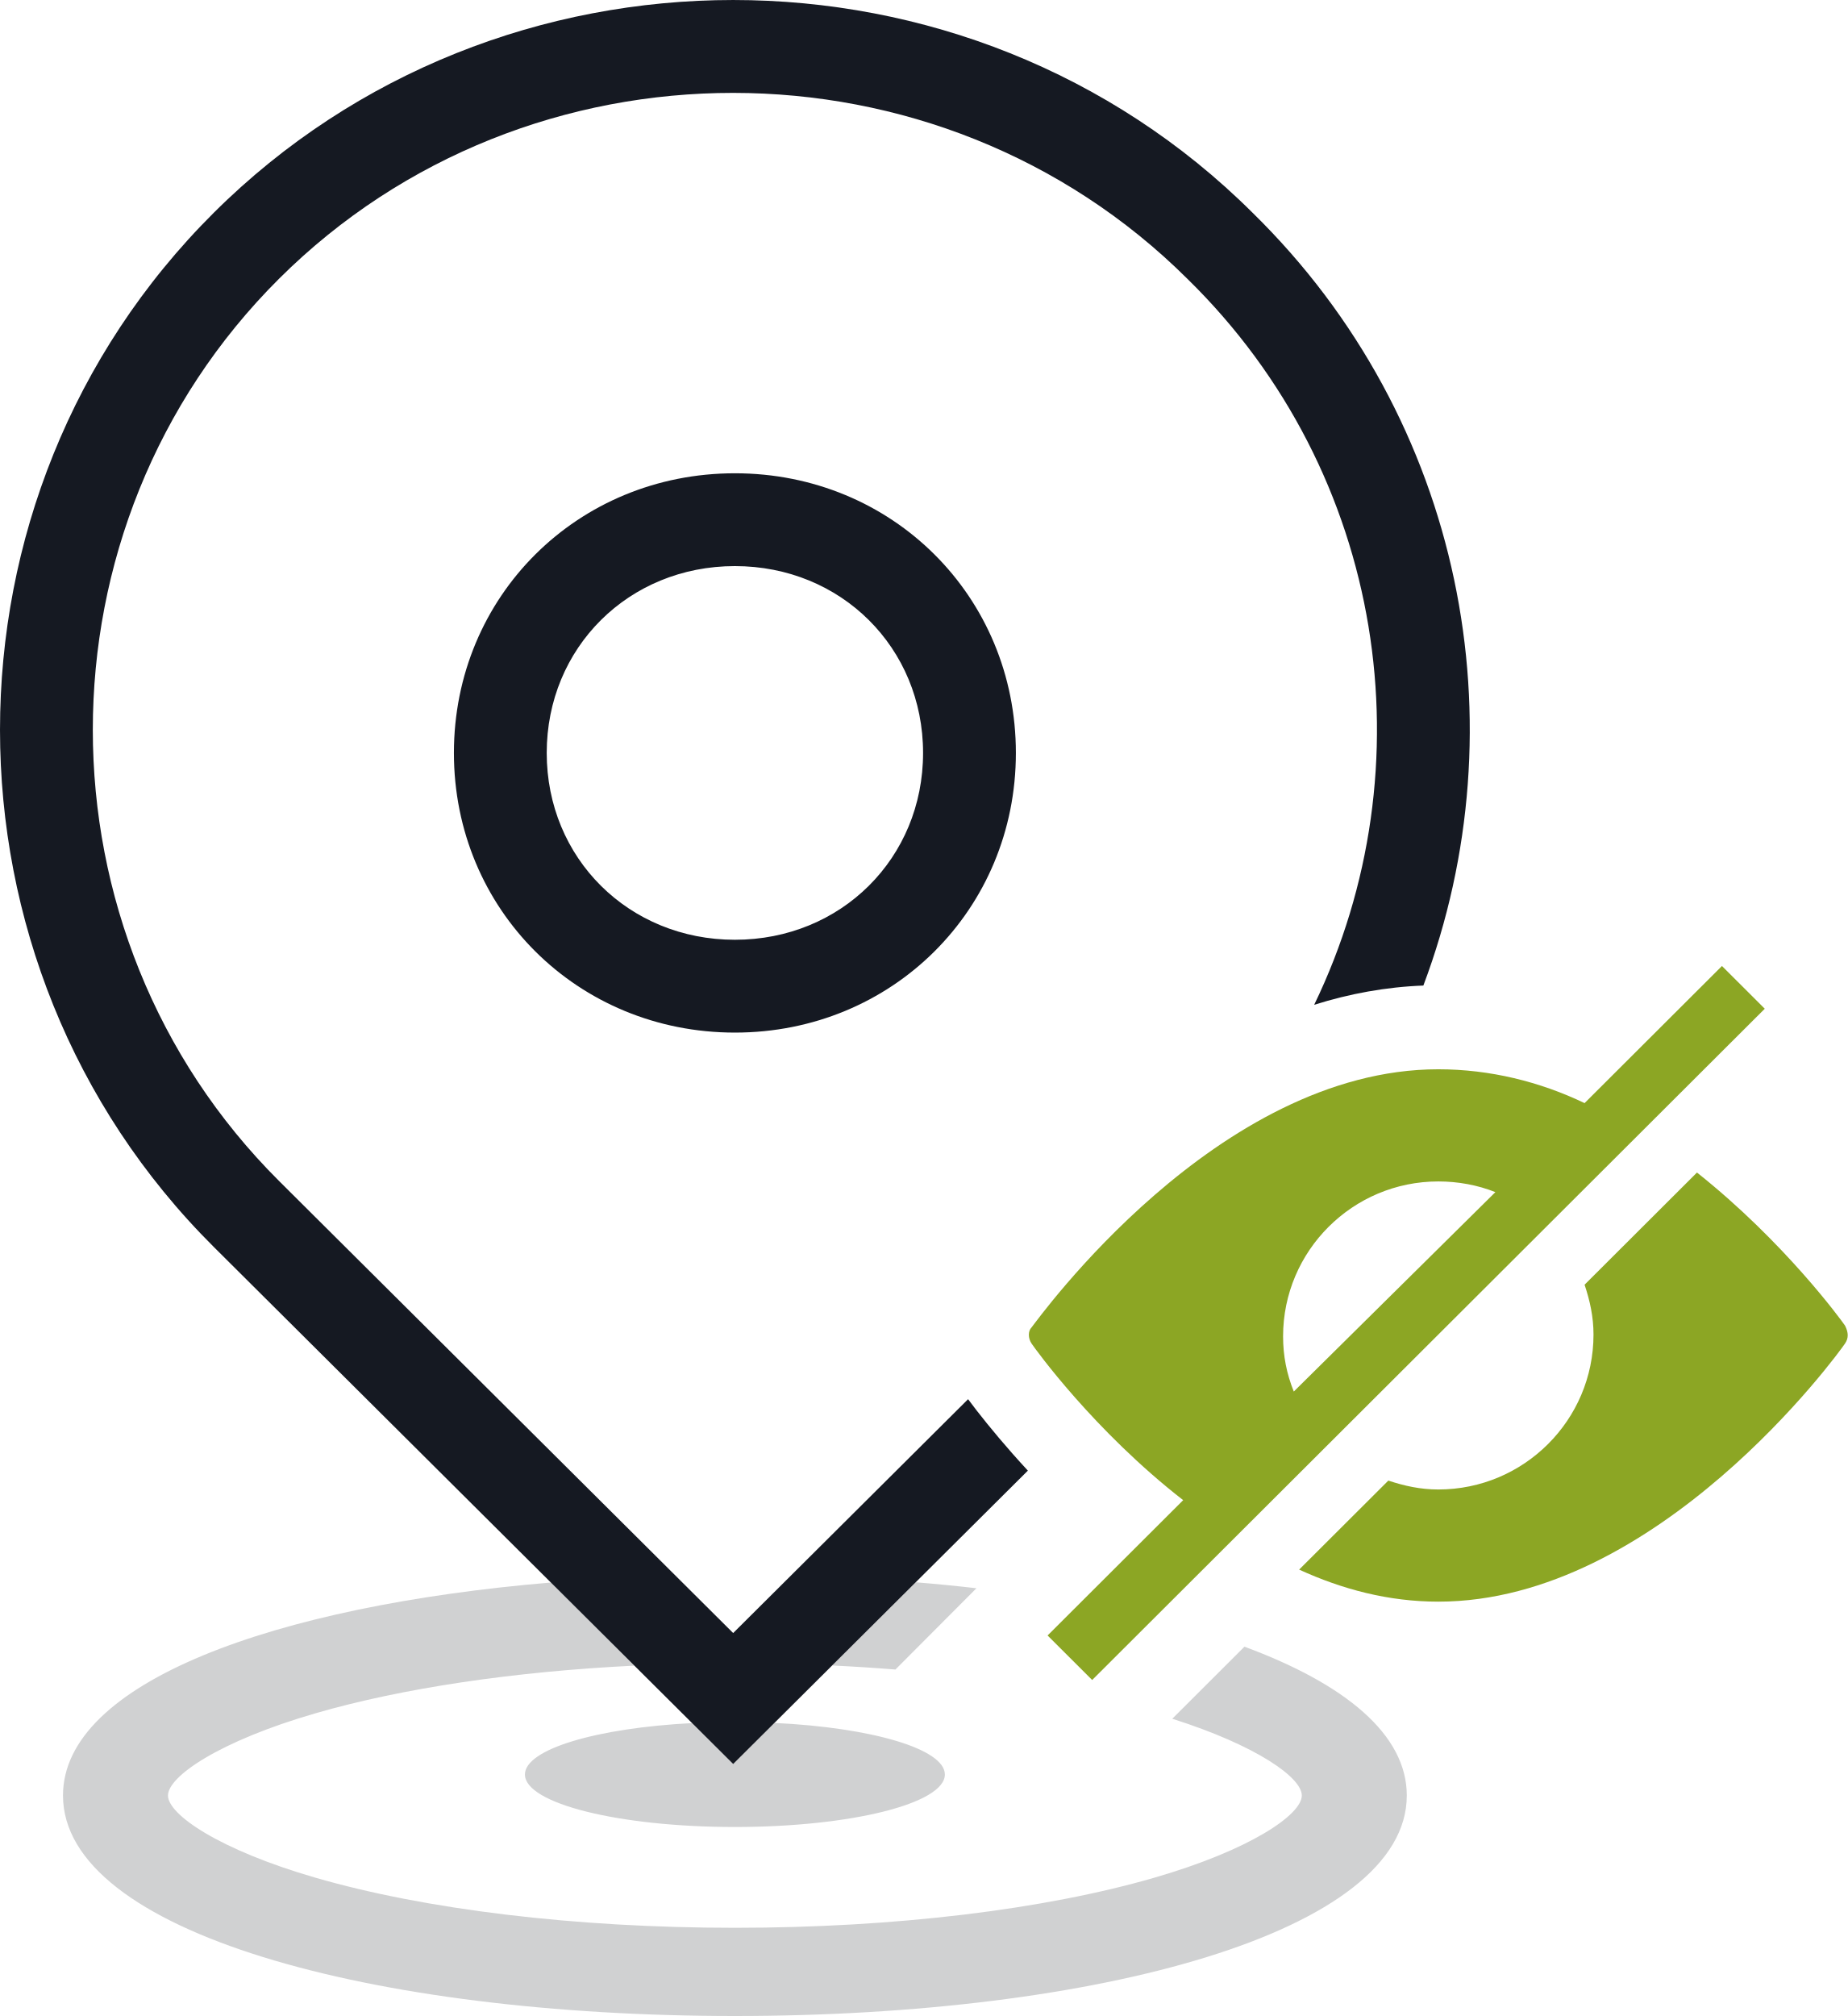
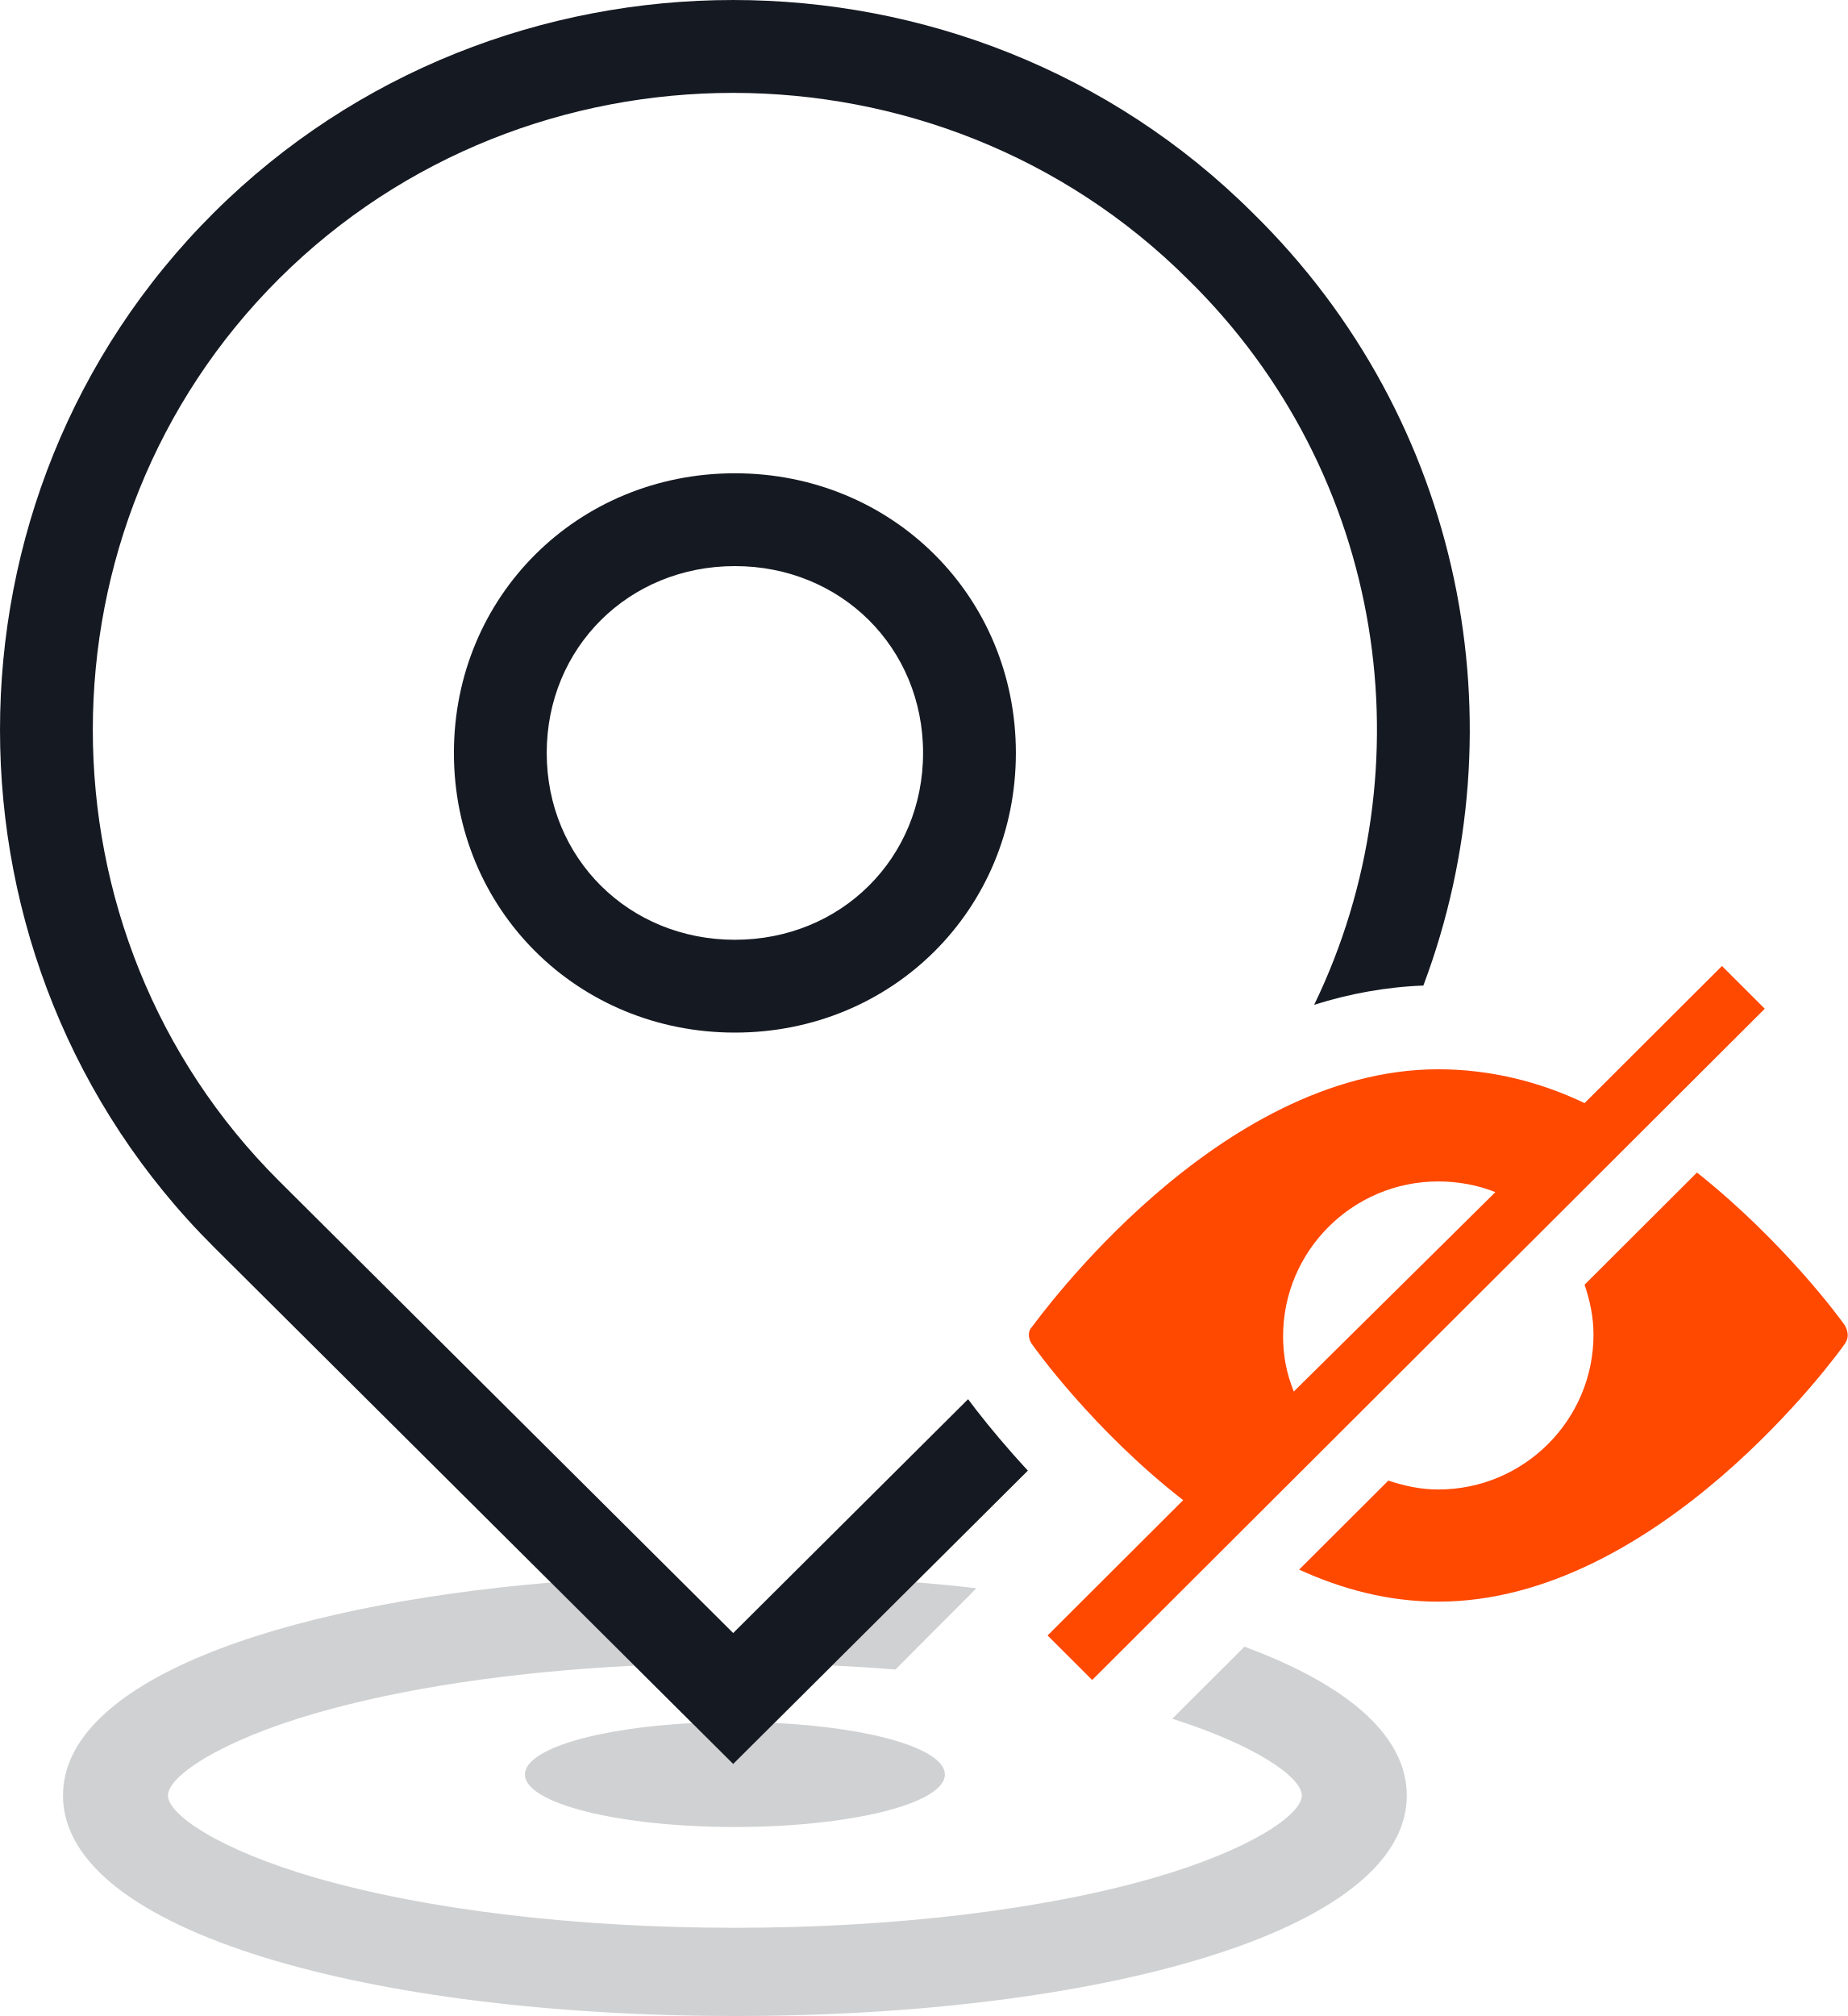
<svg xmlns="http://www.w3.org/2000/svg" width="88px" height="96px" viewBox="0 0 88 96" version="1.1" id="svg2">
  <defs id="defs8" />
  <g stroke="none" stroke-width="1" fill="none" fill-rule="evenodd" id="g10">
    <g fill-rule="nonzero" id="g12">
      <path d="M32.961,82.052 L34.918,84 L36.883,82.044 C41.506,82.264 45,83.28 45,84.5 C45,85.881 40.523,87 35,87 C29.477,87 25,85.881 25,84.5 C25,83.294 28.416,82.287 32.961,82.052 L32.961,82.052 Z M39.631,79.309 L43.613,75.346 C44.595,75.427 45.559,75.522 46.504,75.631 L42.646,79.501 C41.659,79.422 40.652,79.357 39.631,79.309 L39.631,79.309 Z M30.212,79.316 C24.425,79.601 19.132,80.395 15.026,81.585 C10.452,82.909 8,84.589 8,85.5 C8,86.411 10.452,88.091 15.026,89.415 C20.243,90.926 27.373,91.8 35,91.8 C42.627,91.8 49.757,90.926 54.974,89.415 C59.548,88.091 62,86.411 62,85.5 C62,84.647 59.853,83.122 55.831,81.845 L59.268,78.414 C64.059,80.185 67,82.59 67,85.5 C67,92.018 52.252,96 35,96 C17.748,96 3,92.018 3,85.5 C3,80.123 13.036,76.472 26.236,75.358 L30.212,79.316 L30.212,79.316 Z" fill="#D0D1D2" id="path14" />
      <path d="M67.789,46.931 L67.789,46.931 C66.02,46.998 64.286,47.313 62.589,47.848 C68.045,36.568 66.036,22.569 56.563,13.29 C44.689,1.472 25.147,1.472 13.298,13.265 C1.461,25.047 1.461,44.463 13.298,56.245 L34.918,77.764 L46.106,66.628 C46.58,67.272 47.349,68.232 48.21,69.208 C48.454,69.484 48.701,69.758 48.953,70.03 L34.918,84 L10.18,59.377 C-3.393,45.868 -3.393,23.642 10.18,10.132 C23.753,-3.377 46.083,-3.377 59.656,10.132 C69.74,20.01 72.451,34.548 67.789,46.931 Z M35,49.171 C27.506,49.171 21.618,43.311 21.618,35.854 C21.618,28.396 27.506,22.537 35,22.537 C42.494,22.537 48.382,28.396 48.382,35.854 C48.382,43.311 42.494,49.171 35,49.171 Z M35,44.751 C40.058,44.751 43.962,40.865 43.962,35.854 C43.962,30.842 40.058,26.957 35,26.957 C29.942,26.957 26.038,30.842 26.038,35.854 C26.038,40.865 29.942,44.751 35,44.751 Z" fill="#151922" id="path16" />
-       <path d="M82.01,46 L84.049,48.035 L52.016,80 L49.892,77.88 L56.35,71.436 C52.101,68.13 49.297,64.229 49.127,63.975 C48.958,63.721 48.958,63.382 49.127,63.212 C49.467,62.788 57.964,50.918 68.5,50.918 C70.964,50.918 73.343,51.511 75.467,52.529 L82.01,46 Z M61.108,63.636 C61.108,64.569 61.278,65.416 61.618,66.264 L71.219,56.768 C70.369,56.429 69.435,56.259 68.5,56.259 C64.422,56.259 61.108,59.566 61.108,63.636 Z M87.873,63.975 C87.533,64.484 78.951,76.269 68.5,76.269 C66.121,76.269 63.912,75.676 61.873,74.743 L66.121,70.504 C66.886,70.758 67.65,70.928 68.5,70.928 C72.578,70.928 75.892,67.621 75.892,63.551 C75.892,62.703 75.722,61.94 75.467,61.177 L80.82,55.835 C84.984,59.142 87.703,62.873 87.873,63.127 C88.042,63.466 88.042,63.721 87.873,63.975 Z" fill="#F64F64" id="path18" style="fill:#8ca624;fill-opacity:1" />
+       <path d="M82.01,46 L84.049,48.035 L52.016,80 L49.892,77.88 L56.35,71.436 C52.101,68.13 49.297,64.229 49.127,63.975 C48.958,63.721 48.958,63.382 49.127,63.212 C49.467,62.788 57.964,50.918 68.5,50.918 C70.964,50.918 73.343,51.511 75.467,52.529 L82.01,46 Z M61.108,63.636 C61.108,64.569 61.278,65.416 61.618,66.264 L71.219,56.768 C70.369,56.429 69.435,56.259 68.5,56.259 C64.422,56.259 61.108,59.566 61.108,63.636 Z M87.873,63.975 C87.533,64.484 78.951,76.269 68.5,76.269 C66.121,76.269 63.912,75.676 61.873,74.743 L66.121,70.504 C66.886,70.758 67.65,70.928 68.5,70.928 C72.578,70.928 75.892,67.621 75.892,63.551 C75.892,62.703 75.722,61.94 75.467,61.177 L80.82,55.835 C84.984,59.142 87.703,62.873 87.873,63.127 C88.042,63.466 88.042,63.721 87.873,63.975 Z" fill="#F64F64" id="path18" style="fill:#ff4800;fill-opacity:1" />
    </g>
  </g>
</svg>
